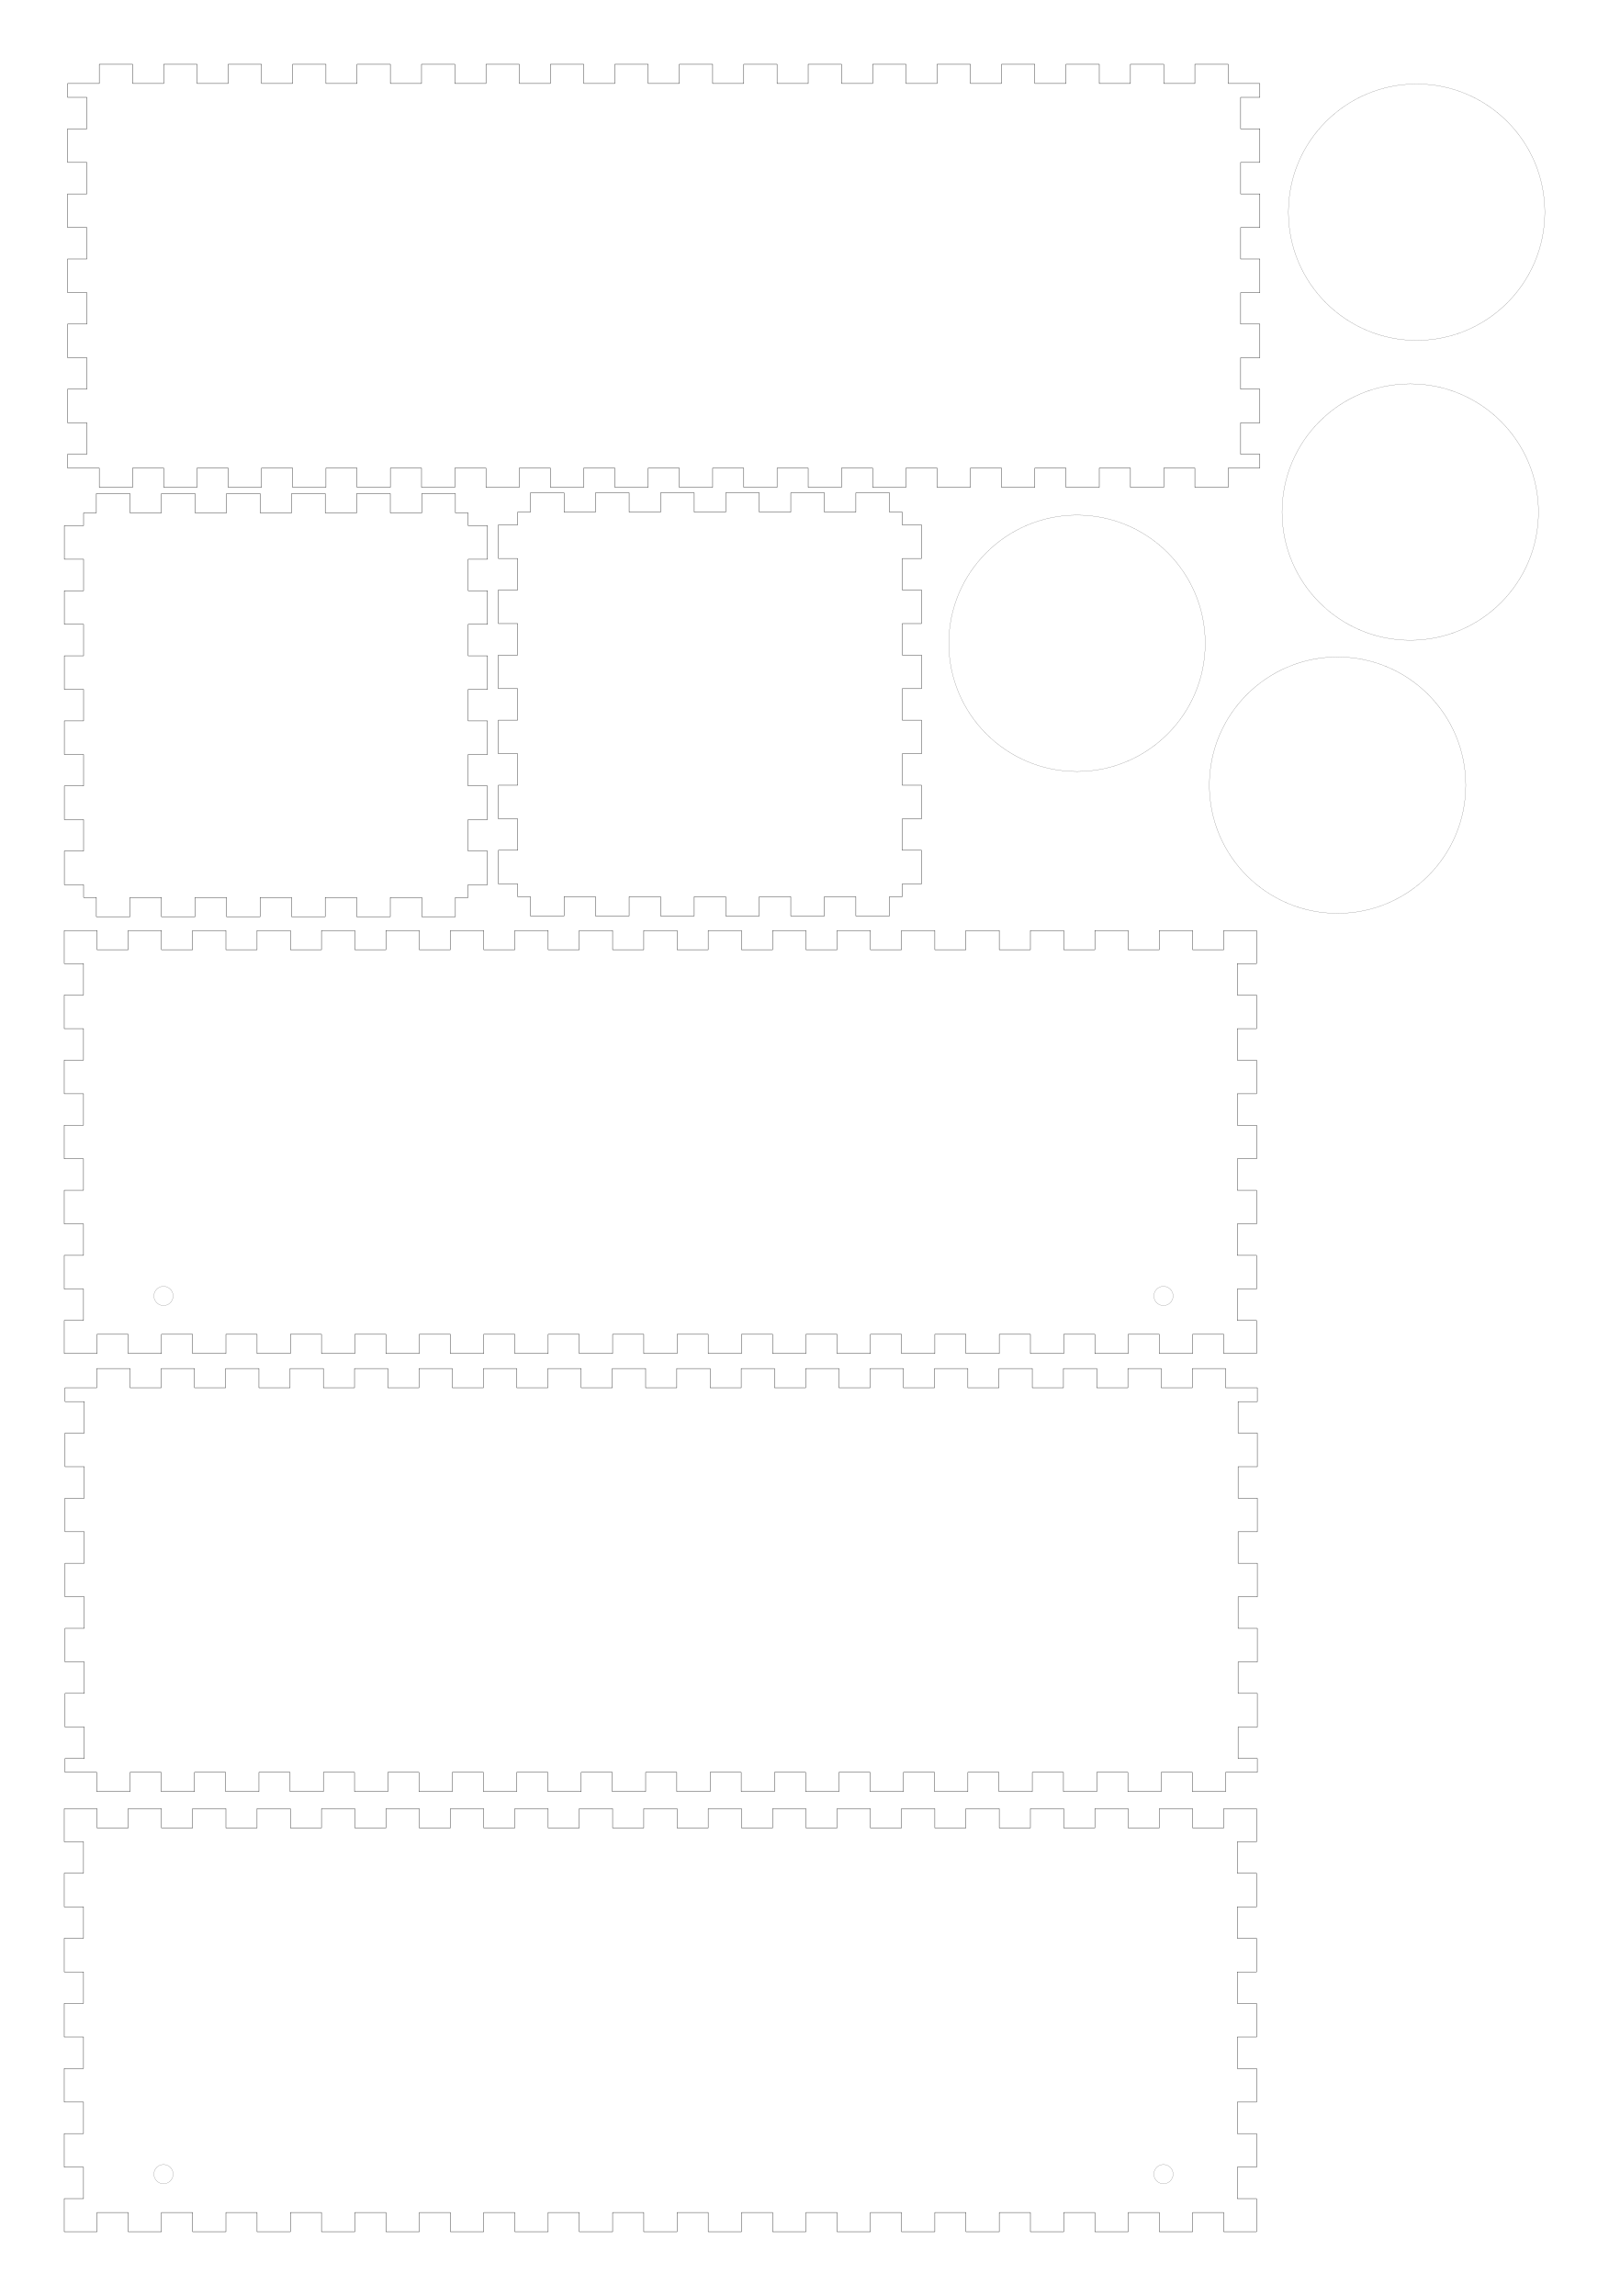
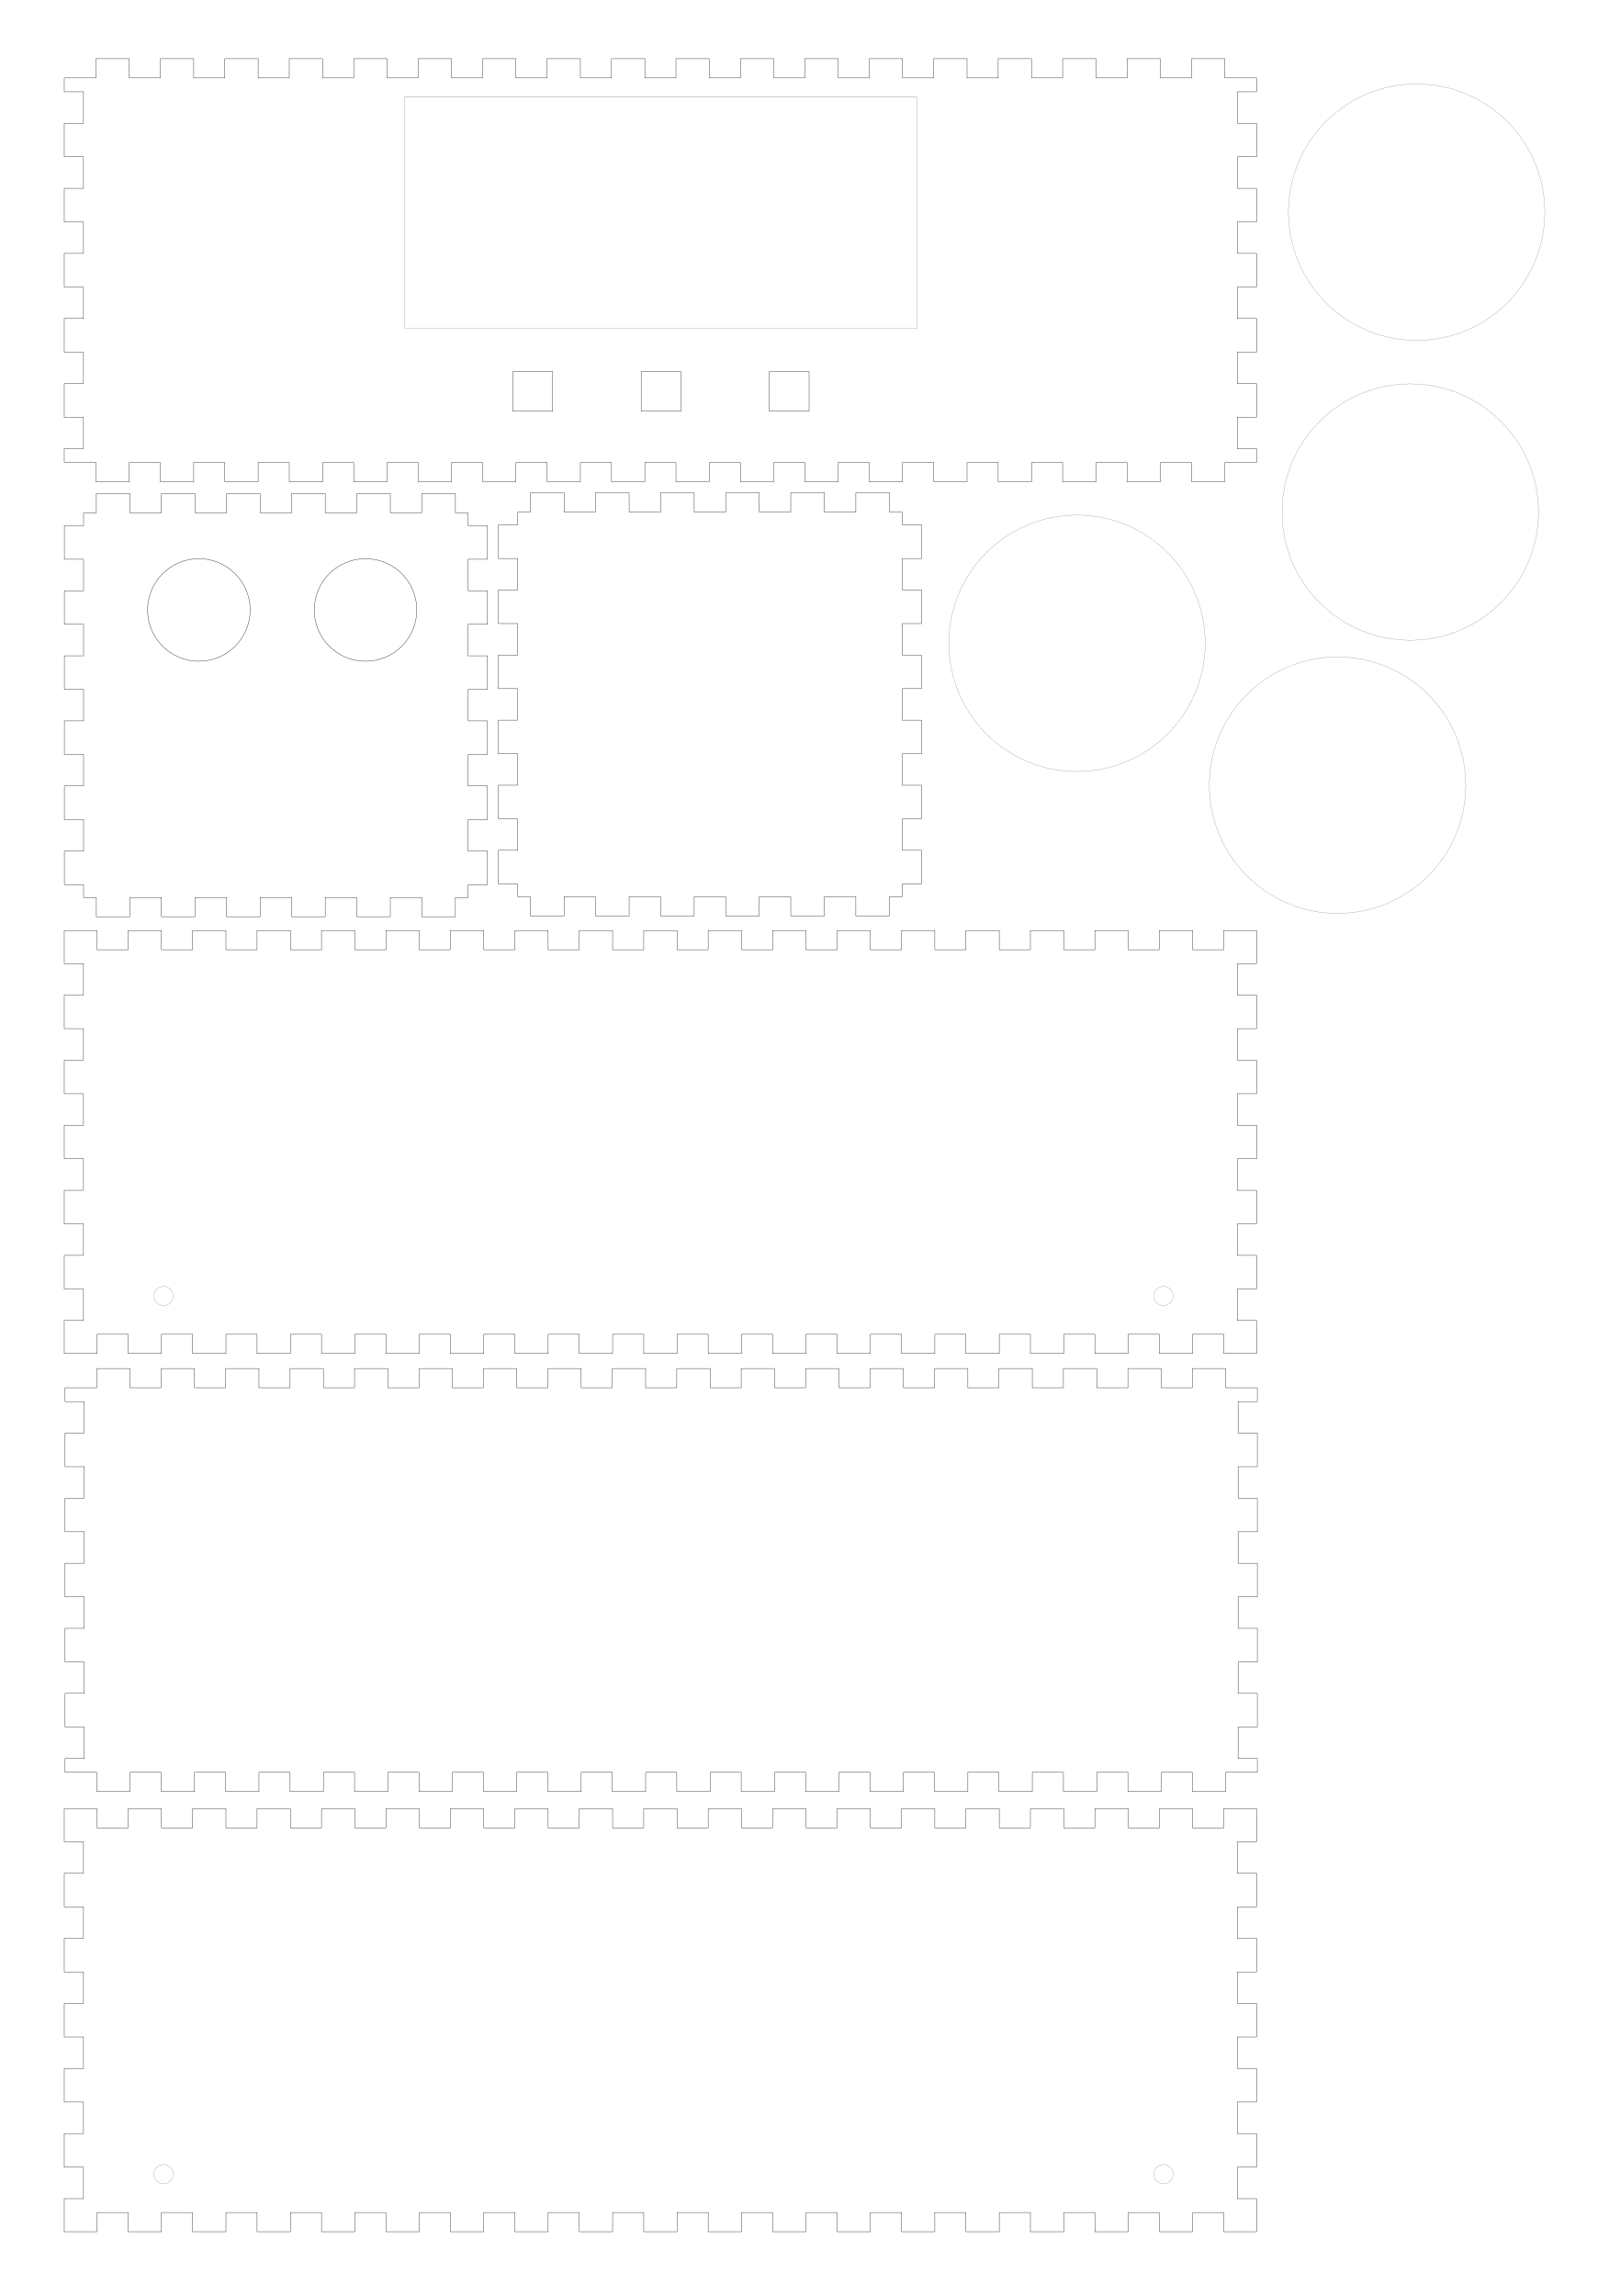
<svg xmlns="http://www.w3.org/2000/svg" width="251.01mm" height="358.183mm" viewBox="0 0 251.01 358.183" version="1.1" id="svg8">
  <defs id="defs2" />
  <g id="layer1" transform="translate(6.692149,6.619974)">
    <path id="path5605" style="fill:none;stroke:#000000;stroke-width:0.051" d="m 3.458,209.872 h 4.942 v -1.5 0 0 0 -1.5 h 5.197 v 1.5 0 0 0 1.5 h 4.857 v -1.5 0 0 0 -1.5 h 5.197 v 1.5 0 0 0 1.5 h 4.857 v -1.5 0 0 0 -1.5 h 5.197 v 1.5 0 0 0 1.5 h 4.857 v -1.5 0 0 0 -1.5 h 5.197 v 1.5 0 0 0 1.5 h 4.857 v -1.5 0 0 0 -1.5 h 5.197 v 1.5 0 0 0 1.5 h 4.857 v -1.5 0 0 0 -1.5 h 5.197 v 1.5 0 0 0 1.5 h 4.857 v -1.5 0 0 0 -1.5 h 5.197 v 1.5 0 0 0 1.5 h 4.857 v -1.5 0 0 0 -1.5 h 5.197 v 1.5 0 0 0 1.5 h 4.857 v -1.5 0 0 0 -1.5 h 5.197 v 1.5 0 0 0 1.5 h 4.857 v -1.5 0 0 0 -1.5 h 5.197 v 1.5 0 0 0 1.5 h 4.857 v -1.5 0 0 0 -1.5 h 5.197 v 1.5 0 0 0 1.5 h 4.857 v -1.5 0 0 0 -1.5 h 5.197 v 1.5 0 0 0 1.5 h 4.857 v -1.5 0 0 0 -1.5 h 5.197 v 1.5 0 0 0 1.5 h 4.857 v -1.5 0 0 0 -1.5 h 5.197 v 1.5 0 0 0 1.5 h 4.857 v -1.5 0 0 0 -1.5 h 5.197 v 1.5 0 0 0 1.5 h 4.857 v -1.5 0 0 0 -1.5 h 5.197 v 1.5 0 0 0 1.5 h 4.857 v -1.5 0 0 0 -1.5 h 5.197 v 1.5 0 0 0 1.5 h 4.857 v -1.5 0 0 0 -1.5 h 5.197 v 1.5 0 0 0 1.5 h 4.942" />
    <path id="path5607" style="fill:none;stroke:#000000;stroke-width:0.051" d="m 189.458,209.872 v 2.162 h -1.5 v 0 0 0 h -1.5 v 4.907 h 1.5 v 0 0 0 h 1.5 v 5.247 h -1.5 v 0 0 0 h -1.5 v 4.907 h 1.5 v 0 0 0 h 1.5 v 5.247 h -1.5 v 0 0 0 h -1.5 v 4.907 h 1.5 v 0 0 0 h 1.5 v 5.247 h -1.5 v 0 0 0 h -1.5 v 4.907 h 1.5 v 0 0 0 h 1.5 v 5.247 h -1.5 v 0 0 0 h -1.5 v 4.907 h 1.5 v 0 0 0 h 1.5 v 5.247 h -1.5 v 0 0 0 h -1.5 v 4.907 h 1.5 v 0 0 0 h 1.5 v 2.162" />
    <path id="path5609" style="fill:none;stroke:#000000;stroke-width:0.051" d="m 189.458,269.872 h -4.942 v 1.5 0 0 0 1.5 h -5.197 v -1.5 0 0 0 -1.5 h -4.857 v 1.5 0 0 0 1.5 h -5.197 v -1.5 0 0 0 -1.5 h -4.857 v 1.5 0 0 0 1.5 h -5.197 v -1.5 0 0 0 -1.5 h -4.857 v 1.5 0 0 0 1.5 h -5.197 v -1.5 0 0 0 -1.5 h -4.857 v 1.5 0 0 0 1.5 h -5.197 v -1.5 0 0 0 -1.5 h -4.857 v 1.5 0 0 0 1.5 h -5.197 v -1.5 0 0 0 -1.5 h -4.857 v 1.5 0 0 0 1.5 h -5.197 v -1.5 0 0 0 -1.5 h -4.857 v 1.5 0 0 0 1.5 h -5.197 v -1.5 0 0 0 -1.5 h -4.857 v 1.5 0 0 0 1.5 h -5.197 v -1.5 0 0 0 -1.5 h -4.857 v 1.5 0 0 0 1.5 h -5.197 v -1.5 0 0 0 -1.5 h -4.857 v 1.5 0 0 0 1.5 h -5.197 v -1.5 0 0 0 -1.5 h -4.857 v 1.5 0 0 0 1.5 h -5.197 v -1.5 0 0 0 -1.5 h -4.857 v 1.5 0 0 0 1.5 h -5.197 v -1.5 0 0 0 -1.5 h -4.857 v 1.5 0 0 0 1.5 h -5.197 v -1.5 0 0 0 -1.5 h -4.857 v 1.5 0 0 0 1.5 h -5.197 v -1.5 0 0 0 -1.5 h -4.857 v 1.5 0 0 0 1.5 h -5.197 v -1.5 0 0 0 -1.5 h -4.857 v 1.5 0 0 0 1.5 h -5.197 v -1.5 0 0 0 -1.5 h -4.857 v 1.5 0 0 0 1.5 H 8.4 v -1.5 0 0 0 -1.5 h -4.942" />
    <path id="path5611" style="fill:none;stroke:#000000;stroke-width:0.051" d="m 3.458,269.872 v -2.162 h 1.5 v 0 0 0 h 1.5 v -4.907 h -1.5 v 0 0 0 h -1.5 v -5.247 h 1.5 v 0 0 0 h 1.5 v -4.907 h -1.5 v 0 0 0 h -1.5 v -5.247 h 1.5 v 0 0 0 h 1.5 v -4.907 h -1.5 v 0 0 0 h -1.5 v -5.247 h 1.5 v 0 0 0 h 1.5 v -4.907 h -1.5 v 0 0 0 h -1.5 v -5.247 h 1.5 v 0 0 0 h 1.5 v -4.907 h -1.5 v 0 0 0 h -1.5 v -5.247 h 1.5 v 0 0 0 h 1.5 v -4.907 h -1.5 v 0 0 0 h -1.5 v -2.162" />
    <path id="path5613" style="fill:none;stroke:#000000;stroke-width:0.051" d="m 6.346,73.386 h 1.992 v -1.5 0 0 0 -1.5 h 5.247 v 1.5 0 0 0 1.5 h 4.907 v -1.5 0 0 0 -1.5 h 5.247 v 1.5 0 0 0 1.5 h 4.907 v -1.5 0 0 0 -1.5 h 5.247 v 1.5 0 0 0 1.5 H 38.8 v -1.5 0 0 0 -1.5 h 5.247 v 1.5 0 0 0 1.5 h 4.907 v -1.5 0 0 0 -1.5 h 5.247 v 1.5 0 0 0 1.5 h 4.907 v -1.5 0 0 0 -1.5 h 5.247 v 1.5 0 0 0 1.5 h 1.992" />
    <path id="path5615" style="fill:none;stroke:#000000;stroke-width:0.051" d="m 66.346,73.386 v 1.992 h 1.5 v 0 0 0 h 1.5 v 5.247 h -1.5 v 0 0 0 h -1.5 v 4.907 h 1.5 v 0 0 0 h 1.5 v 5.247 h -1.5 v 0 0 0 h -1.5 v 4.907 h 1.5 v 0 0 0 h 1.5 v 5.247 h -1.5 v 0 0 0 h -1.5 v 4.907 h 1.5 v 0 0 0 h 1.5 v 5.247 h -1.5 v 0 0 0 h -1.5 v 4.907 h 1.5 v 0 0 0 h 1.5 v 5.247 h -1.5 v 0 0 0 h -1.5 v 4.907 h 1.5 v 0 0 0 h 1.5 v 5.247 h -1.5 v 0 0 0 h -1.5 v 1.992" />
    <path id="path5617" style="fill:none;stroke:#000000;stroke-width:0.051" d="m 66.346,133.386 h -1.992 v 1.5 0 0 0 1.5 h -5.247 v -1.5 0 0 0 -1.5 h -4.907 v 1.5 0 0 0 1.5 h -5.247 v -1.5 0 0 0 -1.5 h -4.907 v 1.5 0 0 0 1.5 H 38.8 v -1.5 0 0 0 -1.5 h -4.907 v 1.5 0 0 0 1.5 h -5.247 v -1.5 0 0 0 -1.5 H 23.739 v 1.5 0 0 0 1.5 h -5.247 v -1.5 0 0 0 -1.5 h -4.907 v 1.5 0 0 0 1.5 H 8.338 v -1.5 0 0 0 -1.5 h -1.992" />
    <path id="path5619" style="fill:none;stroke:#000000;stroke-width:0.051" d="m 6.346,133.386 v -1.992 h -1.5 v 0 0 0 h -1.5 v -5.247 h 1.5 v 0 0 0 h 1.5 v -4.907 h -1.5 v 0 0 0 h -1.5 v -5.247 h 1.5 v 0 0 0 h 1.5 v -4.907 h -1.5 v 0 0 0 h -1.5 v -5.247 h 1.5 v 0 0 0 h 1.5 v -4.907 h -1.5 v 0 0 0 h -1.5 v -5.247 h 1.5 v 0 0 0 h 1.5 v -4.907 h -1.5 v 0 0 0 h -1.5 v -5.247 h 1.5 v 0 0 0 h 1.5 v -4.907 h -1.5 v 0 0 0 h -1.5 v -5.247 h 1.5 v 0 0 0 h 1.5 v -1.992" />
    <path id="path5621" style="fill:none;stroke:#000000;stroke-width:0.051" d="m 3.333,138.538 h 5.112 v 1.5 0 0 0 1.5 h 4.857 v -1.5 0 0 0 -1.5 h 5.197 v 1.5 0 0 0 1.5 h 4.857 v -1.5 0 0 0 -1.5 h 5.197 v 1.5 0 0 0 1.5 h 4.857 v -1.5 0 0 0 -1.5 h 5.197 v 1.5 0 0 0 1.5 h 4.857 v -1.5 0 0 0 -1.5 h 5.197 v 1.5 0 0 0 1.5 h 4.857 v -1.5 0 0 0 -1.5 h 5.197 v 1.5 0 0 0 1.5 h 4.857 v -1.5 0 0 0 -1.5 h 5.197 v 1.5 0 0 0 1.5 h 4.857 v -1.5 0 0 0 -1.5 h 5.197 v 1.5 0 0 0 1.5 h 4.857 v -1.5 0 0 0 -1.5 h 5.197 v 1.5 0 0 0 1.5 h 4.857 v -1.5 0 0 0 -1.5 h 5.197 v 1.5 0 0 0 1.5 h 4.857 v -1.5 0 0 0 -1.5 h 5.197 v 1.5 0 0 0 1.5 h 4.857 v -1.5 0 0 0 -1.5 h 5.197 v 1.5 0 0 0 1.5 h 4.857 v -1.5 0 0 0 -1.5 h 5.197 v 1.5 0 0 0 1.5 h 4.857 v -1.5 0 0 0 -1.5 h 5.197 v 1.5 0 0 0 1.5 h 4.857 v -1.5 0 0 0 -1.5 h 5.197 v 1.5 0 0 0 1.5 h 4.857 v -1.5 0 0 0 -1.5 h 5.197 v 1.5 0 0 0 1.5 h 4.857 v -1.5 0 0 0 -1.5 h 5.197 v 1.5 0 0 0 1.5 h 4.857 v -1.5 0 0 0 -1.5 h 5.197 v 1.5 0 0 0 1.5 h 4.857 v -1.5 0 0 0 -1.5 h 5.112" />
    <path id="path5623" style="fill:none;stroke:#000000;stroke-width:0.051" d="m 189.333,138.538 v 5.162 h -1.5 v 0 0 0 h -1.5 v 4.907 h 1.5 v 0 0 0 h 1.5 v 5.247 h -1.5 v 0 0 0 h -1.5 v 4.907 h 1.5 v 0 0 0 h 1.5 v 5.247 h -1.5 v 0 0 0 h -1.5 v 4.907 h 1.5 v 0 0 0 h 1.5 v 5.247 h -1.5 v 0 0 0 h -1.5 v 4.907 h 1.5 v 0 0 0 h 1.5 v 5.247 h -1.5 v 0 0 0 h -1.5 v 4.907 h 1.5 v 0 0 0 h 1.5 v 5.247 h -1.5 v 0 0 0 h -1.5 v 4.907 h 1.5 v 0 0 0 h 1.5 v 5.162" />
    <path id="path5625" style="fill:none;stroke:#000000;stroke-width:0.051" d="m 189.333,204.538 h -5.112 v -1.5 0 0 0 -1.5 h -4.857 v 1.5 0 0 0 1.5 h -5.197 v -1.5 0 0 0 -1.5 h -4.857 v 1.5 0 0 0 1.5 h -5.197 v -1.5 0 0 0 -1.5 h -4.857 v 1.5 0 0 0 1.5 h -5.197 v -1.5 0 0 0 -1.5 h -4.857 v 1.5 0 0 0 1.5 H 144.005 v -1.5 0 0 0 -1.5 h -4.857 v 1.5 0 0 0 1.5 h -5.197 v -1.5 0 0 0 -1.5 h -4.857 v 1.5 0 0 0 1.5 h -5.197 v -1.5 0 0 0 -1.5 h -4.857 v 1.5 0 0 0 1.5 h -5.197 v -1.5 0 0 0 -1.5 h -4.857 v 1.5 0 0 0 1.5 h -5.197 v -1.5 0 0 0 -1.5 h -4.857 v 1.5 0 0 0 1.5 h -5.197 v -1.5 0 0 0 -1.5 h -4.857 v 1.5 0 0 0 1.5 h -5.197 v -1.5 0 0 0 -1.5 h -4.857 v 1.5 0 0 0 1.5 h -5.197 v -1.5 0 0 0 -1.5 h -4.857 v 1.5 0 0 0 1.5 h -5.197 v -1.5 0 0 0 -1.5 h -4.857 v 1.5 0 0 0 1.5 h -5.197 v -1.5 0 0 0 -1.5 h -4.857 v 1.5 0 0 0 1.5 h -5.197 v -1.5 0 0 0 -1.5 h -4.857 v 1.5 0 0 0 1.5 h -5.197 v -1.5 0 0 0 -1.5 h -4.857 v 1.5 0 0 0 1.5 h -5.197 v -1.5 0 0 0 -1.5 h -4.857 v 1.5 0 0 0 1.5 h -5.197 v -1.5 0 0 0 -1.5 H 8.445 v 1.5 0 0 0 1.5 h -5.112" />
    <path id="path5627" style="fill:none;stroke:#000000;stroke-width:0.051" d="m 3.333,204.538 v -5.162 h 1.5 v 0 0 0 h 1.5 v -4.907 h -1.5 v 0 0 0 h -1.5 v -5.247 h 1.5 v 0 0 0 h 1.5 V 184.315 h -1.5 v 0 0 0 h -1.5 v -5.247 h 1.5 v 0 0 0 h 1.5 v -4.907 h -1.5 v 0 0 0 h -1.5 v -5.247 h 1.5 v 0 0 0 h 1.5 v -4.907 h -1.5 v 0 0 0 h -1.5 v -5.247 h 1.5 v 0 0 0 h 1.5 v -4.907 h -1.5 v 0 0 0 h -1.5 v -5.247 h 1.5 v 0 0 0 h 1.5 v -4.907 h -1.5 v 0 0 0 h -1.5 v -5.162" />
    <path id="path5629" style="fill:none;stroke:#000000;stroke-width:0.051" d="m 74.064,73.268 h 1.992 v -1.5 0 0 0 -1.5 h 5.247 v 1.5 0 0 0 1.5 h 4.907 v -1.5 0 0 0 -1.5 h 5.247 v 1.5 0 0 0 1.5 h 4.907 v -1.5 0 0 0 -1.5 h 5.247 v 1.5 0 0 0 1.5 h 4.907 v -1.5 0 0 0 -1.5 h 5.247 v 1.5 0 0 0 1.5 h 4.907 v -1.5 0 0 0 -1.5 h 5.247 v 1.5 0 0 0 1.5 h 4.907 v -1.5 0 0 0 -1.5 h 5.247 v 1.5 0 0 0 1.5 h 1.992" />
    <path id="path5631" style="fill:none;stroke:#000000;stroke-width:0.051" d="m 134.064,73.268 v 1.992 h 1.5 v 0 0 0 h 1.5 v 5.247 h -1.5 v 0 0 0 h -1.5 v 4.907 h 1.5 v 0 0 0 h 1.5 v 5.247 h -1.5 v 0 0 0 h -1.5 v 4.907 h 1.5 v 0 0 0 h 1.5 v 5.247 h -1.5 v 0 0 0 h -1.5 v 4.907 h 1.5 v 0 0 0 h 1.5 v 5.247 h -1.5 v 0 0 0 h -1.5 v 4.907 h 1.5 v 0 0 0 h 1.5 v 5.247 h -1.5 v 0 0 0 h -1.5 v 4.907 h 1.5 v 0 0 0 h 1.5 v 5.247 h -1.5 v 0 0 0 h -1.5 v 1.992" />
    <path id="path5633" style="fill:none;stroke:#000000;stroke-width:0.051" d="m 134.064,133.268 h -1.992 v 1.5 0 0 0 1.5 h -5.247 v -1.5 0 0 0 -1.5 h -4.907 v 1.5 0 0 0 1.5 h -5.247 v -1.5 0 0 0 -1.5 h -4.907 v 1.5 0 0 0 1.5 h -5.247 v -1.5 0 0 0 -1.5 h -4.907 v 1.5 0 0 0 1.5 h -5.247 v -1.5 0 0 0 -1.5 h -4.907 v 1.5 0 0 0 1.5 h -5.247 v -1.5 0 0 0 -1.5 h -4.907 v 1.5 0 0 0 1.5 h -5.247 v -1.5 0 0 0 -1.5 h -1.992" />
    <path id="path5635" style="fill:none;stroke:#000000;stroke-width:0.051" d="m 74.064,133.268 v -1.992 h -1.5 v 0 0 0 h -1.5 v -5.247 h 1.5 v 0 0 0 h 1.5 v -4.907 h -1.5 v 0 0 0 h -1.5 v -5.247 h 1.5 v 0 0 0 h 1.5 v -4.907 h -1.5 v 0 0 0 h -1.5 v -5.247 h 1.5 v 0 0 0 h 1.5 v -4.907 h -1.5 v 0 0 0 h -1.5 v -5.247 h 1.5 v 0 0 0 h 1.5 v -4.907 h -1.5 v 0 0 0 h -1.5 v -5.247 h 1.5 v 0 0 0 h 1.5 v -4.907 h -1.5 v 0 0 0 h -1.5 v -5.247 h 1.5 v 0 0 0 h 1.5 v -1.992" />
    <path id="path5637" style="fill:none;stroke:#000000;stroke-width:0.051" d="m 3.333,275.538 h 5.112 v 1.5 0 0 0 1.5 h 4.857 v -1.5 0 0 0 -1.5 h 5.197 v 1.5 0 0 0 1.5 h 4.857 v -1.5 0 0 0 -1.5 h 5.197 v 1.5 0 0 0 1.5 h 4.857 v -1.5 0 0 0 -1.5 h 5.197 v 1.5 0 0 0 1.5 h 4.857 v -1.5 0 0 0 -1.5 h 5.197 v 1.5 0 0 0 1.5 h 4.857 v -1.5 0 0 0 -1.5 h 5.197 v 1.5 0 0 0 1.5 h 4.857 v -1.5 0 0 0 -1.5 h 5.197 v 1.5 0 0 0 1.5 h 4.857 v -1.5 0 0 0 -1.5 h 5.197 v 1.5 0 0 0 1.5 h 4.857 v -1.5 0 0 0 -1.5 h 5.197 v 1.5 0 0 0 1.5 h 4.857 v -1.5 0 0 0 -1.5 h 5.197 v 1.5 0 0 0 1.5 h 4.857 v -1.5 0 0 0 -1.5 h 5.197 v 1.5 0 0 0 1.5 h 4.857 v -1.5 0 0 0 -1.5 h 5.197 v 1.5 0 0 0 1.5 h 4.857 v -1.5 0 0 0 -1.5 h 5.197 v 1.5 0 0 0 1.5 h 4.857 v -1.5 0 0 0 -1.5 h 5.197 v 1.5 0 0 0 1.5 h 4.857 v -1.5 0 0 0 -1.5 h 5.197 v 1.5 0 0 0 1.5 h 4.857 v -1.5 0 0 0 -1.5 h 5.197 v 1.5 0 0 0 1.5 h 4.857 v -1.5 0 0 0 -1.5 h 5.197 v 1.5 0 0 0 1.5 h 4.857 v -1.5 0 0 0 -1.5 h 5.197 v 1.5 0 0 0 1.5 h 4.857 v -1.5 0 0 0 -1.5 h 5.112" />
    <path id="path5639" style="fill:none;stroke:#000000;stroke-width:0.051" d="m 189.333,275.538 v 5.162 h -1.5 v 0 0 0 h -1.5 v 4.907 h 1.5 v 0 0 0 h 1.5 v 5.247 h -1.5 v 0 0 0 h -1.5 v 4.907 h 1.5 v 0 0 0 h 1.5 v 5.247 h -1.5 v 0 0 0 h -1.5 v 4.907 h 1.5 v 0 0 0 h 1.5 v 5.247 h -1.5 v 0 0 0 h -1.5 v 4.907 h 1.5 v 0 0 0 h 1.5 v 5.247 h -1.5 v 0 0 0 h -1.5 v 4.907 h 1.5 v 0 0 0 h 1.5 v 5.247 h -1.5 v 0 0 0 h -1.5 v 4.907 h 1.5 v 0 0 0 h 1.5 v 5.162" />
    <path id="path5641" style="fill:none;stroke:#000000;stroke-width:0.051" d="m 189.333,341.538 h -5.112 v -1.5 0 0 0 -1.5 h -4.857 v 1.5 0 0 0 1.5 h -5.197 v -1.5 0 0 0 -1.5 h -4.857 v 1.5 0 0 0 1.5 h -5.197 v -1.5 0 0 0 -1.5 h -4.857 v 1.5 0 0 0 1.5 h -5.197 v -1.5 0 0 0 -1.5 h -4.857 v 1.5 0 0 0 1.5 H 144.005 v -1.5 0 0 0 -1.5 h -4.857 v 1.5 0 0 0 1.5 h -5.197 v -1.5 0 0 0 -1.5 h -4.857 v 1.5 0 0 0 1.5 h -5.197 v -1.5 0 0 0 -1.5 h -4.857 v 1.5 0 0 0 1.5 h -5.197 v -1.5 0 0 0 -1.5 h -4.857 v 1.5 0 0 0 1.5 h -5.197 v -1.5 0 0 0 -1.5 h -4.857 v 1.5 0 0 0 1.5 h -5.197 v -1.5 0 0 0 -1.5 h -4.857 v 1.5 0 0 0 1.5 h -5.197 v -1.5 0 0 0 -1.5 h -4.857 v 1.5 0 0 0 1.5 h -5.197 v -1.5 0 0 0 -1.5 h -4.857 v 1.5 0 0 0 1.5 h -5.197 v -1.5 0 0 0 -1.5 h -4.857 v 1.5 0 0 0 1.5 h -5.197 v -1.5 0 0 0 -1.5 h -4.857 v 1.5 0 0 0 1.5 h -5.197 v -1.5 0 0 0 -1.5 h -4.857 v 1.5 0 0 0 1.5 h -5.197 v -1.5 0 0 0 -1.5 h -4.857 v 1.5 0 0 0 1.5 h -5.197 v -1.5 0 0 0 -1.5 h -4.857 v 1.5 0 0 0 1.5 h -5.197 v -1.5 0 0 0 -1.5 H 8.445 v 1.5 0 0 0 1.5 h -5.112" />
    <path id="path5643" style="fill:none;stroke:#000000;stroke-width:0.051" d="m 3.333,341.538 v -5.162 h 1.5 v 0 0 0 h 1.5 v -4.907 h -1.5 v 0 0 0 h -1.5 v -5.247 h 1.5 v 0 0 0 h 1.5 v -4.907 h -1.5 v 0 0 0 h -1.5 v -5.247 h 1.5 v 0 0 0 h 1.5 v -4.907 h -1.5 v 0 0 0 h -1.5 v -5.247 h 1.5 v 0 0 0 h 1.5 v -4.907 h -1.5 v 0 0 0 h -1.5 v -5.247 h 1.5 v 0 0 0 h 1.5 v -4.907 h -1.5 v 0 0 0 h -1.5 v -5.247 h 1.5 v 0 0 0 h 1.5 v -4.907 h -1.5 v 0 0 0 h -1.5 v -5.162" />
-     <path id="path5645" style="fill:none;stroke:#000000;stroke-width:0.051" d="m 3.855,6.405 h 4.942 v -1.5 0 0 0 -1.5 h 5.197 v 1.5 0 0 0 1.5 h 4.857 v -1.5 0 0 0 -1.5 h 5.197 v 1.5 0 0 0 1.5 h 4.857 v -1.5 0 0 0 -1.5 h 5.197 v 1.5 0 0 0 1.5 h 4.857 v -1.5 0 0 0 -1.5 h 5.197 v 1.5 0 0 0 1.5 h 4.857 v -1.5 0 0 0 -1.5 h 5.197 v 1.5 0 0 0 1.5 h 4.857 v -1.5 0 0 0 -1.5 h 5.197 v 1.5 0 0 0 1.5 h 4.857 v -1.5 0 0 0 -1.5 h 5.197 v 1.5 0 0 0 1.5 h 4.857 v -1.5 0 0 0 -1.5 h 5.197 v 1.5 0 0 0 1.5 h 4.857 v -1.5 0 0 0 -1.5 h 5.197 v 1.5 0 0 0 1.5 h 4.857 v -1.5 0 0 0 -1.5 h 5.197 v 1.5 0 0 0 1.5 h 4.857 v -1.5 0 0 0 -1.5 h 5.197 v 1.5 0 0 0 1.5 h 4.857 v -1.5 0 0 0 -1.5 h 5.197 v 1.5 0 0 0 1.5 h 4.857 v -1.5 0 0 0 -1.5 h 5.197 v 1.5 0 0 0 1.5 h 4.857 v -1.5 0 0 0 -1.5 h 5.197 v 1.5 0 0 0 1.5 h 4.857 v -1.5 0 0 0 -1.5 h 5.197 v 1.5 0 0 0 1.5 h 4.857 v -1.5 0 0 0 -1.5 h 5.197 v 1.5 0 0 0 1.5 h 4.857 v -1.5 0 0 0 -1.5 h 5.197 v 1.5 0 0 0 1.5 h 4.857 v -1.5 0 0 0 -1.5 h 5.197 v 1.5 0 0 0 1.5 h 4.942" />
-     <path id="path5647" style="fill:none;stroke:#000000;stroke-width:0.051" d="m 189.855,6.405 v 2.162 h -1.5 v 0 0 0 h -1.5 v 4.907 h 1.5 v 0 0 0 h 1.5 v 5.247 h -1.5 v 0 0 0 h -1.5 v 4.907 h 1.5 v 0 0 0 h 1.5 v 5.247 h -1.5 v 0 0 0 h -1.5 v 4.907 h 1.5 v 0 0 0 h 1.5 v 5.247 h -1.5 v 0 0 0 h -1.5 v 4.907 h 1.5 v 0 0 0 h 1.5 v 5.247 h -1.5 v 0 0 0 h -1.5 v 4.907 h 1.5 v 0 0 0 h 1.5 v 5.247 h -1.5 v 0 0 0 h -1.5 v 4.907 h 1.5 v 0 0 0 h 1.5 v 2.162" />
-     <path id="path5649" style="fill:none;stroke:#000000;stroke-width:0.051" d="m 189.855,66.405 h -4.942 v 1.5 0 0 0 1.5 h -5.197 v -1.5 0 0 0 -1.5 h -4.857 v 1.5 0 0 0 1.5 h -5.197 v -1.5 0 0 0 -1.5 h -4.857 v 1.5 0 0 0 1.5 h -5.197 v -1.5 0 0 0 -1.5 h -4.857 v 1.5 0 0 0 1.5 h -5.197 v -1.5 0 0 0 -1.5 h -4.857 v 1.5 0 0 0 1.5 h -5.197 v -1.5 0 0 0 -1.5 h -4.857 v 1.5 0 0 0 1.5 h -5.197 v -1.5 0 0 0 -1.5 h -4.857 v 1.5 0 0 0 1.5 h -5.197 v -1.5 0 0 0 -1.5 h -4.857 v 1.5 0 0 0 1.5 h -5.197 v -1.5 0 0 0 -1.5 h -4.857 v 1.5 0 0 0 1.5 h -5.197 v -1.5 0 0 0 -1.5 h -4.857 v 1.5 0 0 0 1.5 h -5.197 v -1.5 0 0 0 -1.5 h -4.857 v 1.5 0 0 0 1.5 h -5.197 v -1.5 0 0 0 -1.5 h -4.857 v 1.5 0 0 0 1.5 h -5.197 v -1.5 0 0 0 -1.5 h -4.857 v 1.5 0 0 0 1.5 h -5.197 v -1.5 0 0 0 -1.5 h -4.857 v 1.5 0 0 0 1.5 h -5.197 v -1.5 0 0 0 -1.5 H 44.157 v 1.5 0 0 0 1.5 h -5.197 v -1.5 0 0 0 -1.5 h -4.857 v 1.5 0 0 0 1.5 h -5.197 v -1.5 0 0 0 -1.5 h -4.857 v 1.5 0 0 0 1.5 h -5.197 v -1.5 0 0 0 -1.5 h -4.857 v 1.5 0 0 0 1.5 H 8.797 v -1.5 0 0 0 -1.5 h -4.942" />
-     <path id="path5651" style="fill:none;stroke:#000000;stroke-width:0.051" d="m 3.855,66.405 v -2.162 h 1.5 v 0 0 0 h 1.5 v -4.907 h -1.5 v 0 0 0 h -1.5 v -5.247 h 1.5 v 0 0 0 h 1.5 v -4.907 h -1.5 v 0 0 0 h -1.5 V 43.936 h 1.5 v 0 0 0 h 1.5 v -4.907 h -1.5 v 0 0 0 h -1.5 v -5.247 h 1.5 v 0 0 0 h 1.5 v -4.907 h -1.5 v 0 0 0 h -1.5 v -5.247 h 1.5 v 0 0 0 h 1.5 v -4.907 h -1.5 v 0 0 0 h -1.5 v -5.247 h 1.5 v 0 0 0 h 1.5 V 8.567 h -1.5 v 0 0 0 h -1.5 v -2.162" />
+     <path id="path5645" style="fill:none;stroke:#000000;stroke-width:0.051;stroke-miterlimit:4;stroke-dasharray:none" d="m 3.333,5.538 h 4.942 v -1.5 0 0 0 -1.5 h 5.197 v 1.5 0 0 0 1.5 h 4.857 v -1.5 0 0 0 -1.5 h 5.197 v 1.5 0 0 0 1.5 h 4.857 v -1.5 0 0 0 -1.5 h 5.197 v 1.5 0 0 0 1.5 h 4.857 v -1.5 0 0 0 -1.5 h 5.197 v 1.5 0 0 0 1.5 h 4.857 v -1.5 0 0 0 -1.5 h 5.197 v 1.5 0 0 0 1.5 h 4.857 v -1.5 0 0 0 -1.5 h 5.197 v 1.5 0 0 0 1.5 h 4.857 v -1.5 0 0 0 -1.5 h 5.197 v 1.5 0 0 0 1.5 h 4.857 v -1.5 0 0 0 -1.5 h 5.197 v 1.5 0 0 0 1.5 h 4.857 v -1.5 0 0 0 -1.5 h 5.197 v 1.5 0 0 0 1.5 h 4.857 v -1.5 0 0 0 -1.5 h 5.197 v 1.5 0 0 0 1.5 h 4.857 v -1.5 0 0 0 -1.5 h 5.197 v 1.5 0 0 0 1.5 h 4.857 v -1.5 0 0 0 -1.5 h 5.197 v 1.5 0 0 0 1.5 h 4.857 v -1.5 0 0 0 -1.5 h 5.197 v 1.5 0 0 0 1.5 h 4.857 v -1.5 0 0 0 -1.5 h 5.197 v 1.5 0 0 0 1.5 h 4.857 v -1.5 0 0 0 -1.5 h 5.197 v 1.5 0 0 0 1.5 h 4.857 v -1.5 0 0 0 -1.5 h 5.197 v 1.5 0 0 0 1.5 h 4.857 v -1.5 0 0 0 -1.5 h 5.197 v 1.5 0 0 0 1.5 h 4.857 v -1.5 0 0 0 -1.5 h 5.197 v 1.5 0 0 0 1.5 h 4.942" />
+     <path id="path5647" style="fill:none;stroke:#000000;stroke-width:0.051" d="m 189.333,5.538 v 2.162 h -1.5 v 0 0 0 h -1.5 v 4.907 h 1.5 v 0 0 0 h 1.5 v 5.247 h -1.5 v 0 0 0 h -1.5 v 4.907 h 1.5 v 0 0 0 h 1.5 v 5.247 h -1.5 v 0 0 0 h -1.5 v 4.907 h 1.5 v 0 0 0 h 1.5 v 5.247 h -1.5 v 0 0 0 h -1.5 v 4.907 h 1.5 v 0 0 0 h 1.5 v 5.247 h -1.5 v 0 0 0 h -1.5 v 4.907 h 1.5 v 0 0 0 h 1.5 v 5.247 h -1.5 v 0 0 0 h -1.5 v 4.907 h 1.5 v 0 0 0 h 1.5 v 2.162" />
+     <path id="path5649" style="fill:none;stroke:#000000;stroke-width:0.051" d="m 189.333,65.538 h -4.942 v 1.5 0 0 0 1.5 h -5.197 v -1.5 0 0 0 -1.5 h -4.857 v 1.5 0 0 0 1.5 h -5.197 v -1.5 0 0 0 -1.5 h -4.857 v 1.5 0 0 0 1.5 h -5.197 v -1.5 0 0 0 -1.5 h -4.857 v 1.5 0 0 0 1.5 h -5.197 v -1.5 0 0 0 -1.5 h -4.857 v 1.5 0 0 0 1.5 h -5.197 v -1.5 0 0 0 -1.5 h -4.857 v 1.5 0 0 0 1.5 h -5.197 v -1.5 0 0 0 -1.5 h -4.857 v 1.5 0 0 0 1.5 h -5.197 v -1.5 0 0 0 -1.5 h -4.857 v 1.5 0 0 0 1.5 h -5.197 v -1.5 0 0 0 -1.5 h -4.857 v 1.5 0 0 0 1.5 h -5.197 v -1.5 0 0 0 -1.5 h -4.857 v 1.5 0 0 0 1.5 h -5.197 v -1.5 0 0 0 -1.5 h -4.857 v 1.5 0 0 0 1.5 h -5.197 v -1.5 0 0 0 -1.5 h -4.857 v 1.5 0 0 0 1.5 h -5.197 v -1.5 0 0 0 -1.5 h -4.857 v 1.5 0 0 0 1.5 h -5.197 v -1.5 0 0 0 -1.5 h -4.857 v 1.5 0 0 0 1.5 h -5.197 v -1.5 0 0 0 -1.5 h -4.857 v 1.5 0 0 0 1.5 H 38.437 v -1.5 0 0 0 -1.5 h -4.857 v 1.5 0 0 0 1.5 h -5.197 v -1.5 0 0 0 -1.5 h -4.857 v 1.5 0 0 0 1.5 h -5.197 v -1.5 0 0 0 -1.5 h -4.857 v 1.5 0 0 0 1.5 H 8.275 v -1.5 0 0 0 -1.5 h -4.942" />
+     <path id="path5651" style="fill:none;stroke:#000000;stroke-width:0.051" d="m 3.333,65.538 v -2.162 h 1.5 v 0 0 0 h 1.5 v -4.907 h -1.5 v 0 0 0 h -1.5 v -5.247 h 1.5 v 0 0 0 h 1.5 v -4.907 h -1.5 v 0 0 0 h -1.5 v -5.247 h 1.5 v 0 0 0 h 1.5 v -4.907 h -1.5 v 0 0 0 h -1.5 v -5.247 h 1.5 v 0 0 0 h 1.5 v -4.907 h -1.5 v 0 0 0 h -1.5 v -5.247 h 1.5 v 0 0 0 h 1.5 v -4.907 h -1.5 v 0 0 0 h -1.5 v -5.247 h 1.5 v 0 0 0 h 1.5 V 7.7 h -1.5 v 0 0 0 h -1.5 v -2.162" />
    <circle style="fill:none;stroke:#000000;stroke-width:0.02;stroke-miterlimit:4;stroke-dasharray:none;stroke-opacity:1" id="path838" cx="201.976" cy="115.869" r="20" />
    <circle style="fill:none;stroke:#000000;stroke-width:0.02;stroke-miterlimit:4;stroke-dasharray:none;stroke-opacity:1" id="path838-6" cx="161.329" cy="93.738" r="20" />
    <circle style="fill:none;stroke:#000000;stroke-width:0.02;stroke-miterlimit:4;stroke-dasharray:none;stroke-opacity:1" id="path838-9" cx="213.318" cy="73.261" r="20" />
    <circle style="fill:none;stroke:#000000;stroke-width:0.02;stroke-miterlimit:4;stroke-dasharray:none;stroke-opacity:1" id="path838-5" cx="214.308" cy="26.481" r="20" />
    <circle style="fill:none;stroke:#000000;stroke-width:0.02;stroke-miterlimit:4;stroke-dasharray:none;stroke-opacity:1" id="path867" cx="18.818" cy="195.553" r="1.5" />
    <circle style="fill:none;stroke:#000000;stroke-width:0.02;stroke-miterlimit:4;stroke-dasharray:none;stroke-opacity:1" id="path867-3" cx="174.818" cy="195.553" r="1.5" />
    <circle style="fill:none;stroke:#000000;stroke-width:0.02;stroke-miterlimit:4;stroke-dasharray:none;stroke-opacity:1" id="path867-31" cx="18.818" cy="332.553" r="1.5" />
    <circle style="fill:none;stroke:#000000;stroke-width:0.02;stroke-miterlimit:4;stroke-dasharray:none;stroke-opacity:1" id="path867-3-9" cx="174.818" cy="332.553" r="1.5" />
+     <rect style="fill:none;stroke:#000000;stroke-width:0.02;stroke-miterlimit:4;stroke-dasharray:none;stroke-opacity:1" id="rect854" width="36" height="80" x="8.553" y="-136.418" transform="rotate(90)" />
+     <rect style="fill:none;stroke:#000000;stroke-width:0.051;stroke-miterlimit:4;stroke-dasharray:none;stroke-opacity:1" id="rect856" width="6.2" height="6.2" x="73.333" y="51.338" />
+     <rect y="51.338" x="93.333" height="6.2" width="6.2" id="rect858" style="fill:none;stroke:#000000;stroke-width:0.051;stroke-miterlimit:4;stroke-dasharray:none;stroke-opacity:1" />
+     <rect style="fill:none;stroke:#000000;stroke-width:0.051;stroke-miterlimit:4;stroke-dasharray:none;stroke-opacity:1" id="rect860" width="6.2" height="6.2" x="113.333" y="51.338" />
+     <circle style="fill:none;stroke:#000000;stroke-width:0.051;stroke-miterlimit:4;stroke-dasharray:none;stroke-opacity:1" id="path864" cx="24.333" cy="88.538" r="8" />
+     <circle r="8" cy="88.538" cx="50.333" id="circle866" style="fill:none;stroke:#000000;stroke-width:0.051;stroke-miterlimit:4;stroke-dasharray:none;stroke-opacity:1" />
  </g>
  <g id="g5654" transform="translate(6.692149,6.619974)" />
</svg>
